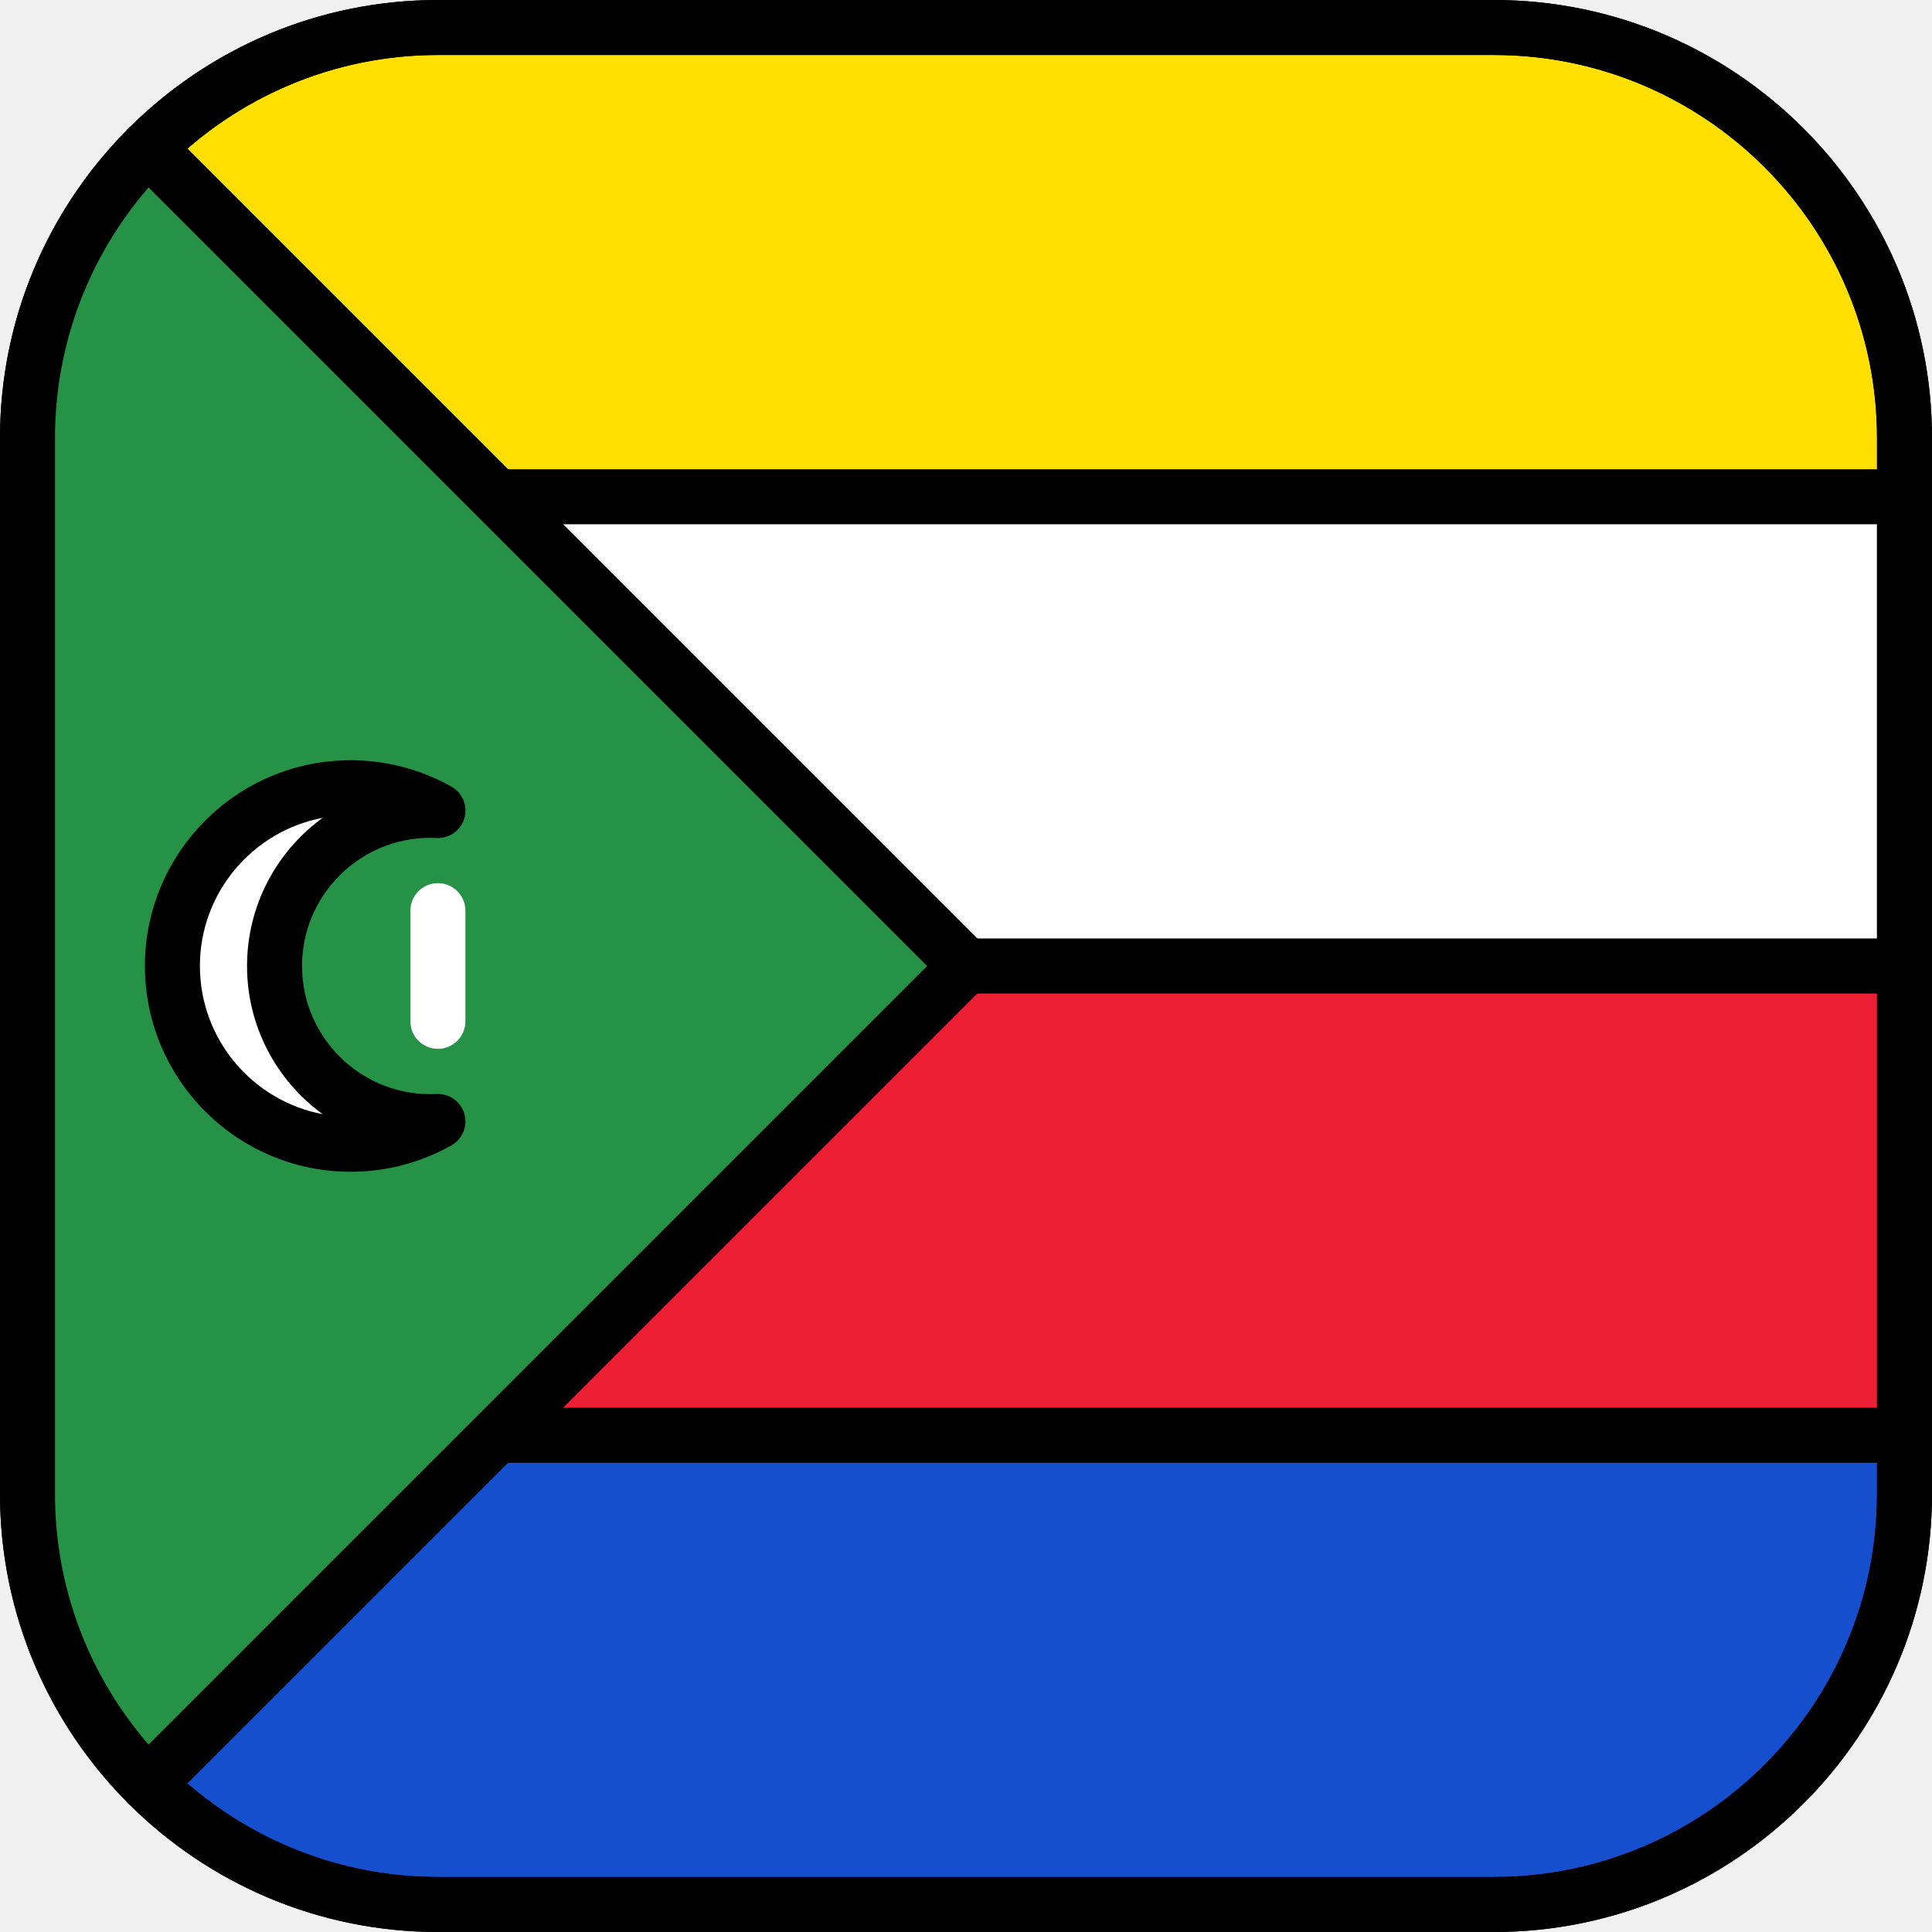
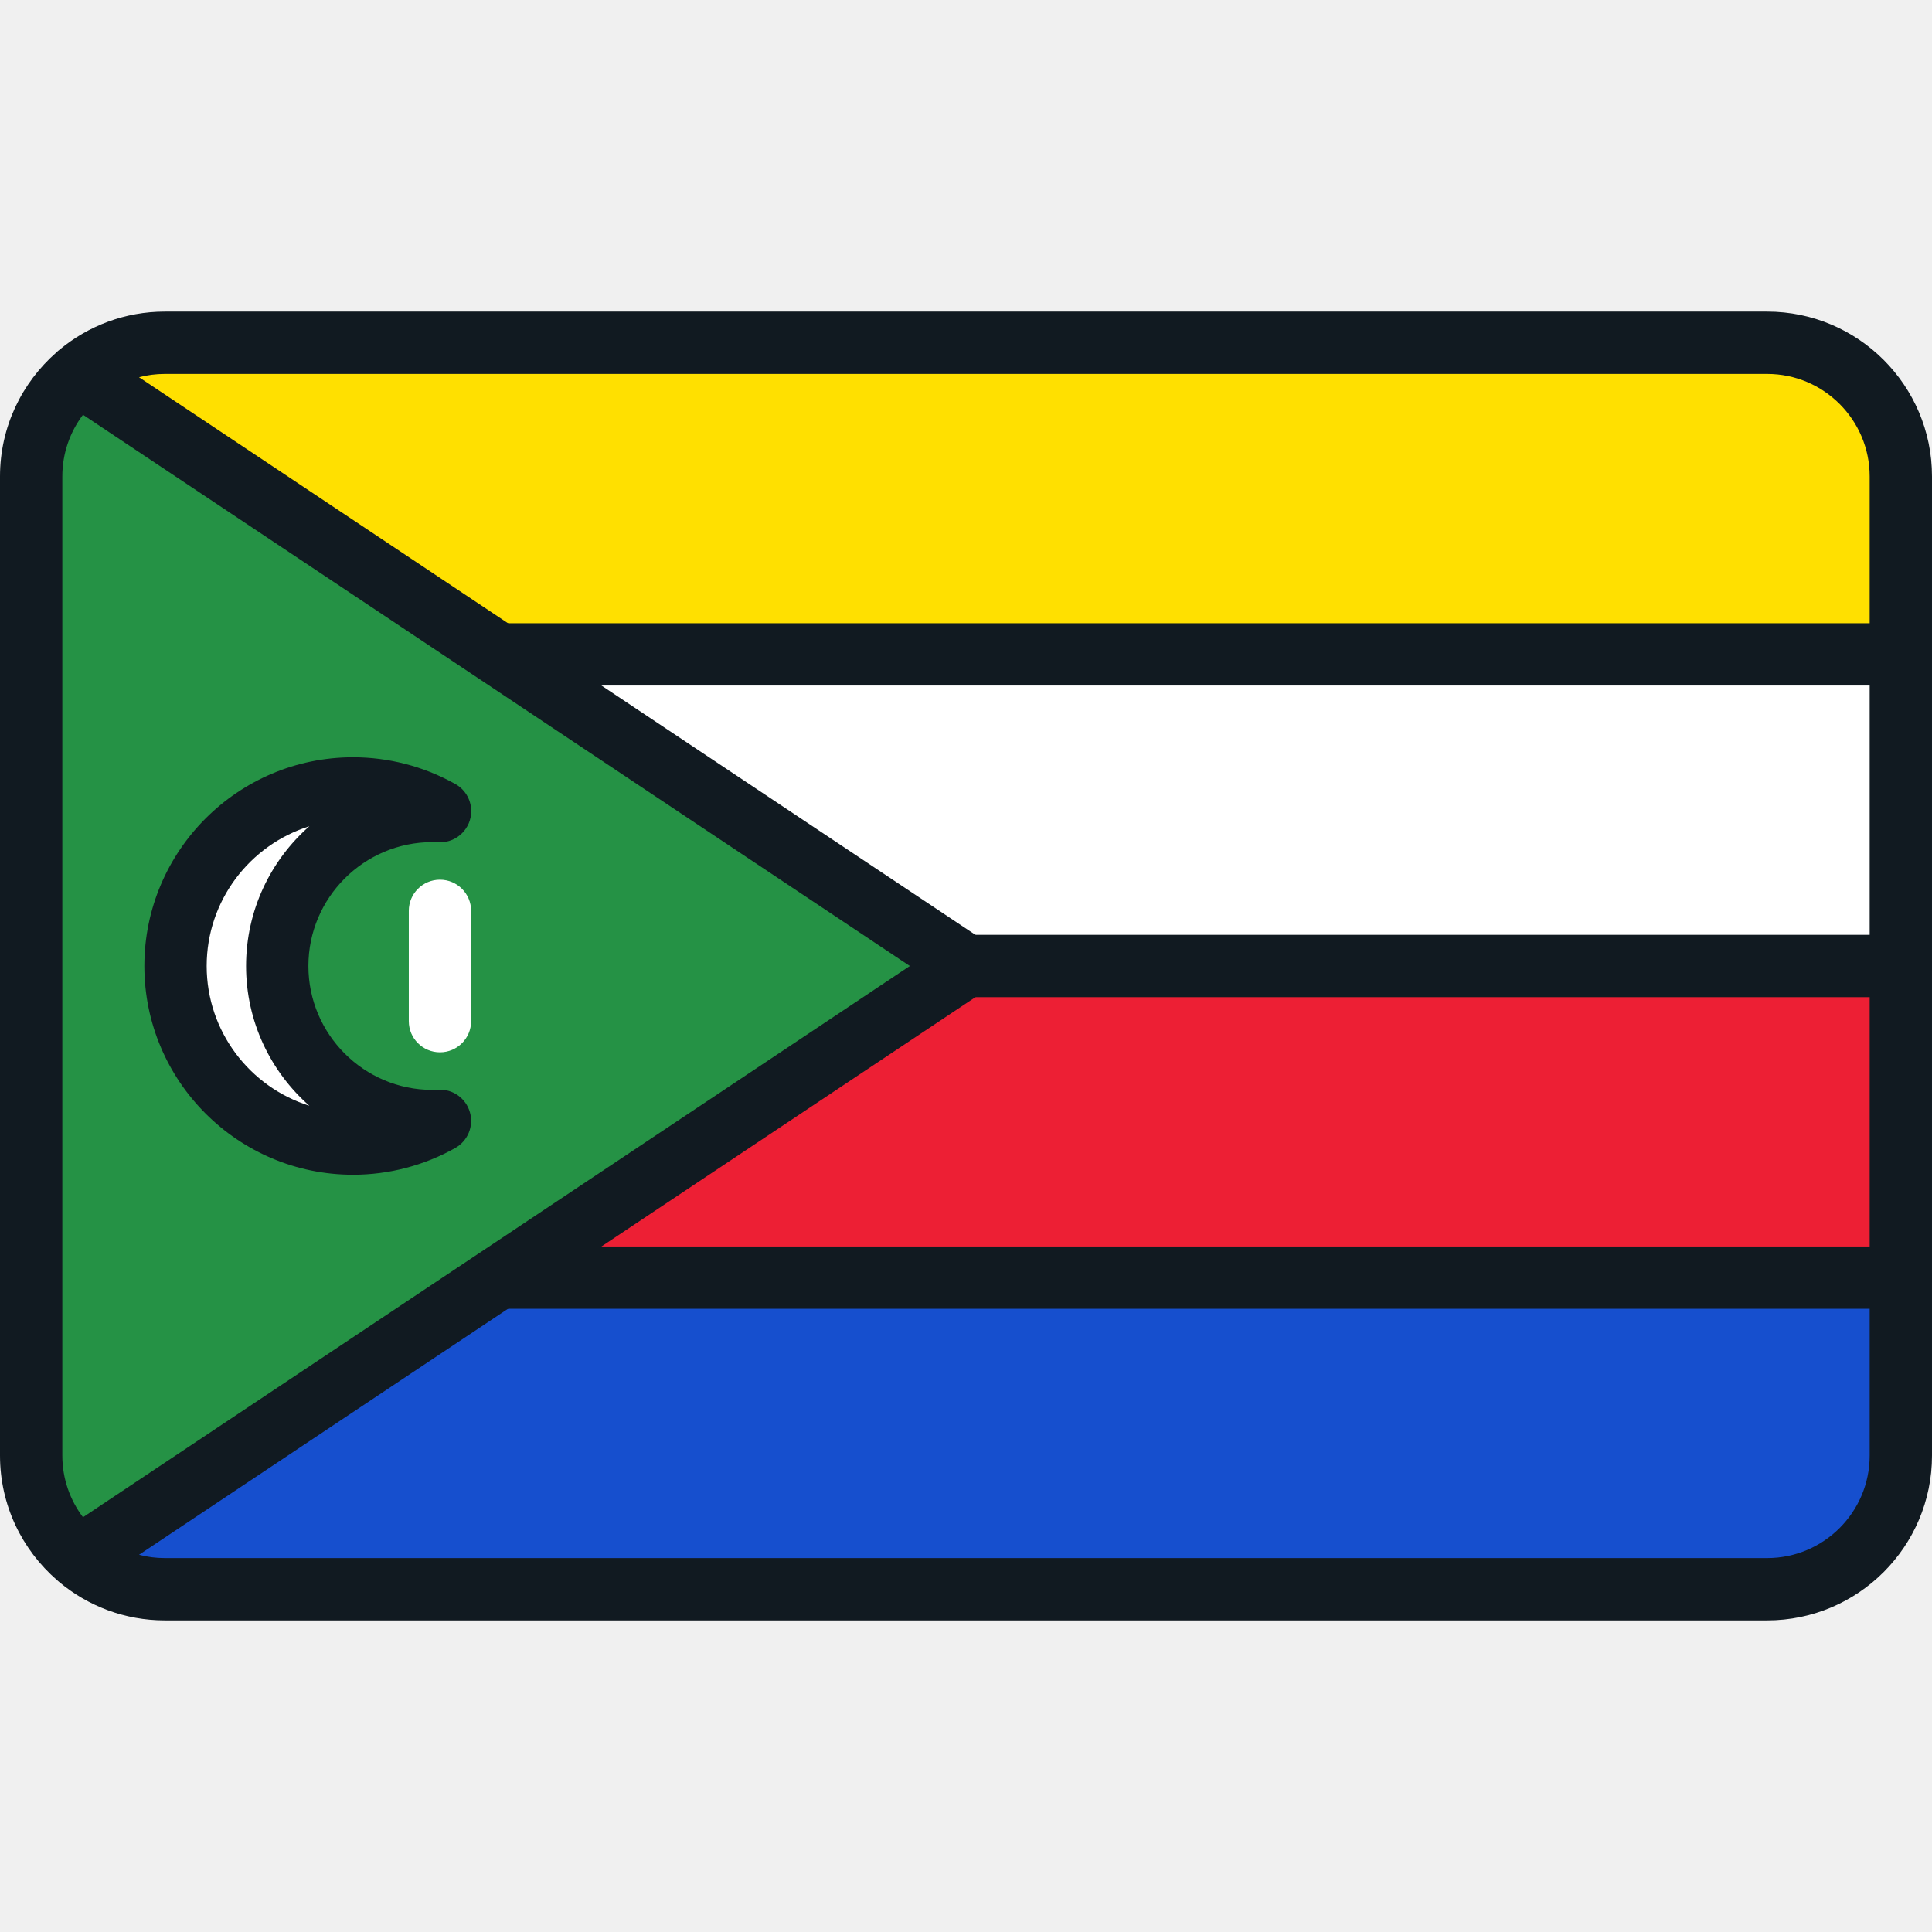
<svg xmlns="http://www.w3.org/2000/svg" version="1.1" id="Layer_1" x="0px" y="0px" viewBox="0 0 512 512" style="enable-background:new 0 0 512 512;" xml:space="preserve">
-   <rect x="7.286" y="131.64" style="fill:#FFFFFF;" width="497.43" height="124.36" />
-   <rect x="7.286" y="256" style="fill:#ED1F34;" width="497.43" height="124.36" />
-   <path style="fill:#FFE000;" d="M395.901,7.286H116.099C56.003,7.286,7.286,56.004,7.286,116.099v15.545h497.427v-15.545  C504.714,56.004,455.997,7.286,395.901,7.286z" />
-   <path style="fill:#164FCE;" d="M7.286,395.901c0,60.095,48.717,108.812,108.812,108.812h279.803  c60.095,0,108.812-48.717,108.812-108.812v-15.545H7.286V395.901z" />
-   <path d="M395.901,0H116.099C52.082,0,0,52.082,0,116.099v279.803C0,459.918,52.082,512,116.099,512h279.803  C459.918,512,512,459.918,512,395.901V116.099C512,52.082,459.918,0,395.901,0z M14.573,138.93h482.854v109.784H14.573V138.93z   M14.573,263.286h482.854V373.07H14.573V263.286z M116.099,14.573h279.803c55.981,0,101.526,45.544,101.526,101.526v8.258H14.573  v-8.258C14.573,60.118,60.117,14.573,116.099,14.573z M395.901,497.427H116.099c-55.982,0-101.526-45.545-101.526-101.526v-8.258  h482.854v8.258C497.427,451.882,451.883,497.427,395.901,497.427z" />
-   <path style="fill:#259245;" d="M39.157,39.157C19.466,58.848,7.286,86.051,7.286,116.099v279.803  c0,30.047,12.179,57.25,31.871,76.942L256,256L39.157,39.157z" />
-   <path style="fill:#FFFFFF;" d="M116.047,277.954c-4.024,0-7.287-3.262-7.287-7.287v-29.336c0-4.025,3.262-7.287,7.287-7.287  s7.287,3.262,7.287,7.287v29.336C123.334,274.693,120.071,277.954,116.047,277.954z" />
-   <path d="M395.901,0H116.099C84.423,0,55.675,12.756,34.707,33.394c-0.243,0.188-0.48,0.387-0.703,0.61s-0.422,0.46-0.61,0.703  C12.756,55.675,0,84.423,0,116.099v279.803c0,31.676,12.756,60.424,33.395,81.392c0.188,0.243,0.387,0.48,0.61,0.703  s0.46,0.422,0.703,0.61C55.675,499.244,84.423,512,116.099,512h279.803C459.918,512,512,459.918,512,395.901V116.099  C512,52.082,459.918,0,395.901,0z M14.573,116.099c0-25.374,9.357-48.603,24.801-66.419L245.695,256L39.374,462.321  c-15.444-17.816-24.801-41.046-24.801-66.419V116.099z M497.427,395.901c0,55.981-45.544,101.526-101.526,101.526H116.099  c-25.374,0-48.603-9.357-66.419-24.801l211.473-211.473c2.846-2.846,2.846-7.459,0-10.306L49.679,39.374  c17.816-15.444,41.046-24.801,66.419-24.801h279.803c55.981,0,101.526,45.544,101.526,101.526V395.901z" />
-   <path style="fill:#FFFFFF;" d="M114.004,214.751c-22.781,0-41.249,18.468-41.249,41.249s18.468,41.248,41.249,41.248  c0.685,0,1.366-0.019,2.044-0.051c-6.834,3.843-14.715,6.044-23.114,6.044c-26.091,0-47.242-21.151-47.242-47.241  c0-26.091,21.151-47.242,47.242-47.242c8.399,0,16.28,2.201,23.114,6.044C115.37,214.77,114.689,214.751,114.004,214.751z" />
-   <path d="M92.933,310.529c-30.067,0-54.528-24.461-54.528-54.529s24.461-54.529,54.528-54.529c9.198,0,18.291,2.342,26.324,6.778  c2.425,1.183,4.097,3.673,4.097,6.553c0,4.014-3.246,7.27-7.256,7.286c-0.131-0.003-0.263-0.002-0.397-0.009  c-0.562-0.027-1.128-0.043-1.697-0.043c-18.727,0-33.962,15.235-33.962,33.962s15.235,33.962,33.962,33.962  c0.569,0,1.135-0.016,1.697-0.043c3.377-0.157,6.417,2.019,7.35,5.265c0.933,3.247-0.487,6.709-3.432,8.364  C111.497,308.115,102.269,310.529,92.933,310.529z M85.5,216.738c-18.493,3.493-32.522,19.77-32.522,39.262  s14.029,35.769,32.522,39.262C73.368,286.431,65.468,272.121,65.468,256S73.368,225.569,85.5,216.738z" />
+   <path style="fill:#FFE000;" d="M468.324,90.839H43.676c-8.715,0-16.689,3.152-22.858,8.373l111.311,74.208h371.613v-47.162  C503.742,106.695,487.884,90.839,468.324,90.839z" />
+   <polygon style="fill:#FFFFFF;" points="256,256 503.742,256 503.742,173.419 132.129,173.419 " />
+   <polygon style="fill:#ED1F34;" points="132.129,338.581 503.742,338.581 503.742,256 256,256 " />
+   <path style="fill:#164FCE;" d="M20.818,412.789c6.169,5.22,14.144,8.373,22.858,8.373h424.648c19.561,0,35.418-15.857,35.418-35.418  v-47.162H132.129L20.818,412.789z" />
+   <g>
+     <path style="fill:#111A21;" d="M503.742,330.323H8.258c-4.561,0-8.258,3.696-8.258,8.258s3.697,8.258,8.258,8.258h495.484   c4.561,0,8.258-3.696,8.258-8.258S508.303,330.323,503.742,330.323z" />
+     <path style="fill:#111A21;" d="M503.742,247.742H8.258C3.697,247.742,0,251.438,0,256c0,4.562,3.697,8.258,8.258,8.258h495.484   c4.561,0,8.258-3.696,8.258-8.258C512,251.438,508.303,247.742,503.742,247.742z" />
+     <path style="fill:#111A21;" d="M8.258,181.677h495.484c4.561,0,8.258-3.696,8.258-8.258c0-4.562-3.697-8.258-8.258-8.258H8.258   c-4.561,0-8.258,3.696-8.258,8.258C0,177.981,3.697,181.677,8.258,181.677z" />
+   </g>
+   <path style="fill:#259245;" d="M256,256l-123.871-82.581L20.818,99.211c-7.679,6.497-12.56,16.199-12.56,27.046v47.162V256v82.581  v47.162c0,10.847,4.881,20.548,12.56,27.046l111.311-74.208L256,256z" />
+   <g>
+     <path style="fill:#FFFFFF;" d="M116.594,278.869c-4.561,0-8.258-3.696-8.258-8.258v-29.223c0-4.562,3.697-8.258,8.258-8.258   s8.258,3.696,8.258,8.258v29.221C124.852,275.172,121.155,278.869,116.594,278.869z" />
+     <path style="fill:#FFFFFF;" d="M114.558,214.912c-22.692,0-41.088,18.396-41.088,41.088s18.396,41.087,41.088,41.087   c0.683,0,1.361-0.019,2.036-0.051c-6.808,3.828-14.658,6.021-23.023,6.021c-25.989,0-47.057-21.068-47.057-47.057   s21.068-47.058,47.057-47.058c8.366,0,16.217,2.193,23.023,6.021C115.919,214.931,115.241,214.912,114.558,214.912z" />
+   </g>
+   <g>
+     <path style="fill:#111A21;" d="M116.2,288.788c-0.544,0.025-1.091,0.041-1.642,0.041c-18.102,0-32.83-14.727-32.83-32.829   s14.728-32.829,32.83-32.829c0.551,0,1.098,0.015,1.642,0.041c0.149,0.008,0.296,0.017,0.444,0.01   c4.547-0.015,8.231-3.706,8.231-8.258c0-3.266-1.896-6.089-4.647-7.429c-8.137-4.481-17.343-6.85-26.657-6.85   c-30.501,0-55.315,24.814-55.315,55.315s24.814,55.315,55.315,55.315c9.473,0,18.833-2.449,27.071-7.081   c3.337-1.876,4.947-5.8,3.889-9.479C123.472,291.074,120.03,288.583,116.2,288.788z M54.771,256   c0-17.358,11.457-32.09,27.205-37.03c-10.273,9.05-16.765,22.297-16.765,37.03c0,14.733,6.492,27.981,16.765,37.03   C66.227,288.09,54.771,273.358,54.771,256z" />
+     <path style="fill:#111A21;" d="M468.324,82.581H43.676c-10.579,0-20.291,3.784-27.857,10.066c-0.294,0.225-0.578,0.465-0.845,0.731   C5.807,101.39,0,113.155,0,126.257v259.486c0,13.167,5.865,24.982,15.11,32.997c0.192,0.185,0.392,0.355,0.598,0.519   c7.582,6.337,17.335,10.161,27.968,10.161h424.648c24.083,0,43.675-19.594,43.675-43.676V126.257   C512,102.174,492.407,82.581,468.324,82.581z M16.516,385.743V126.257c0-6.127,2.041-11.786,5.478-16.337L241.112,256   L21.994,402.08C18.558,397.529,16.516,391.871,16.516,385.743z M495.484,385.743c0,14.977-12.183,27.16-27.16,27.16H43.676   c-2.361,0-4.65-0.304-6.835-0.872l223.74-149.16c2.297-1.532,3.678-4.109,3.678-6.871s-1.38-5.34-3.678-6.871L36.841,99.969   c2.185-0.568,4.475-0.872,6.835-0.872h424.648c14.976,0,27.159,12.183,27.159,27.16V385.743z" />
+   </g>
  <g>
</g>
  <g>
</g>
  <g>
</g>
  <g>
</g>
  <g>
</g>
  <g>
</g>
  <g>
</g>
  <g>
</g>
  <g>
</g>
  <g>
</g>
  <g>
</g>
  <g>
</g>
  <g>
</g>
  <g>
</g>
  <g>
</g>
</svg>
